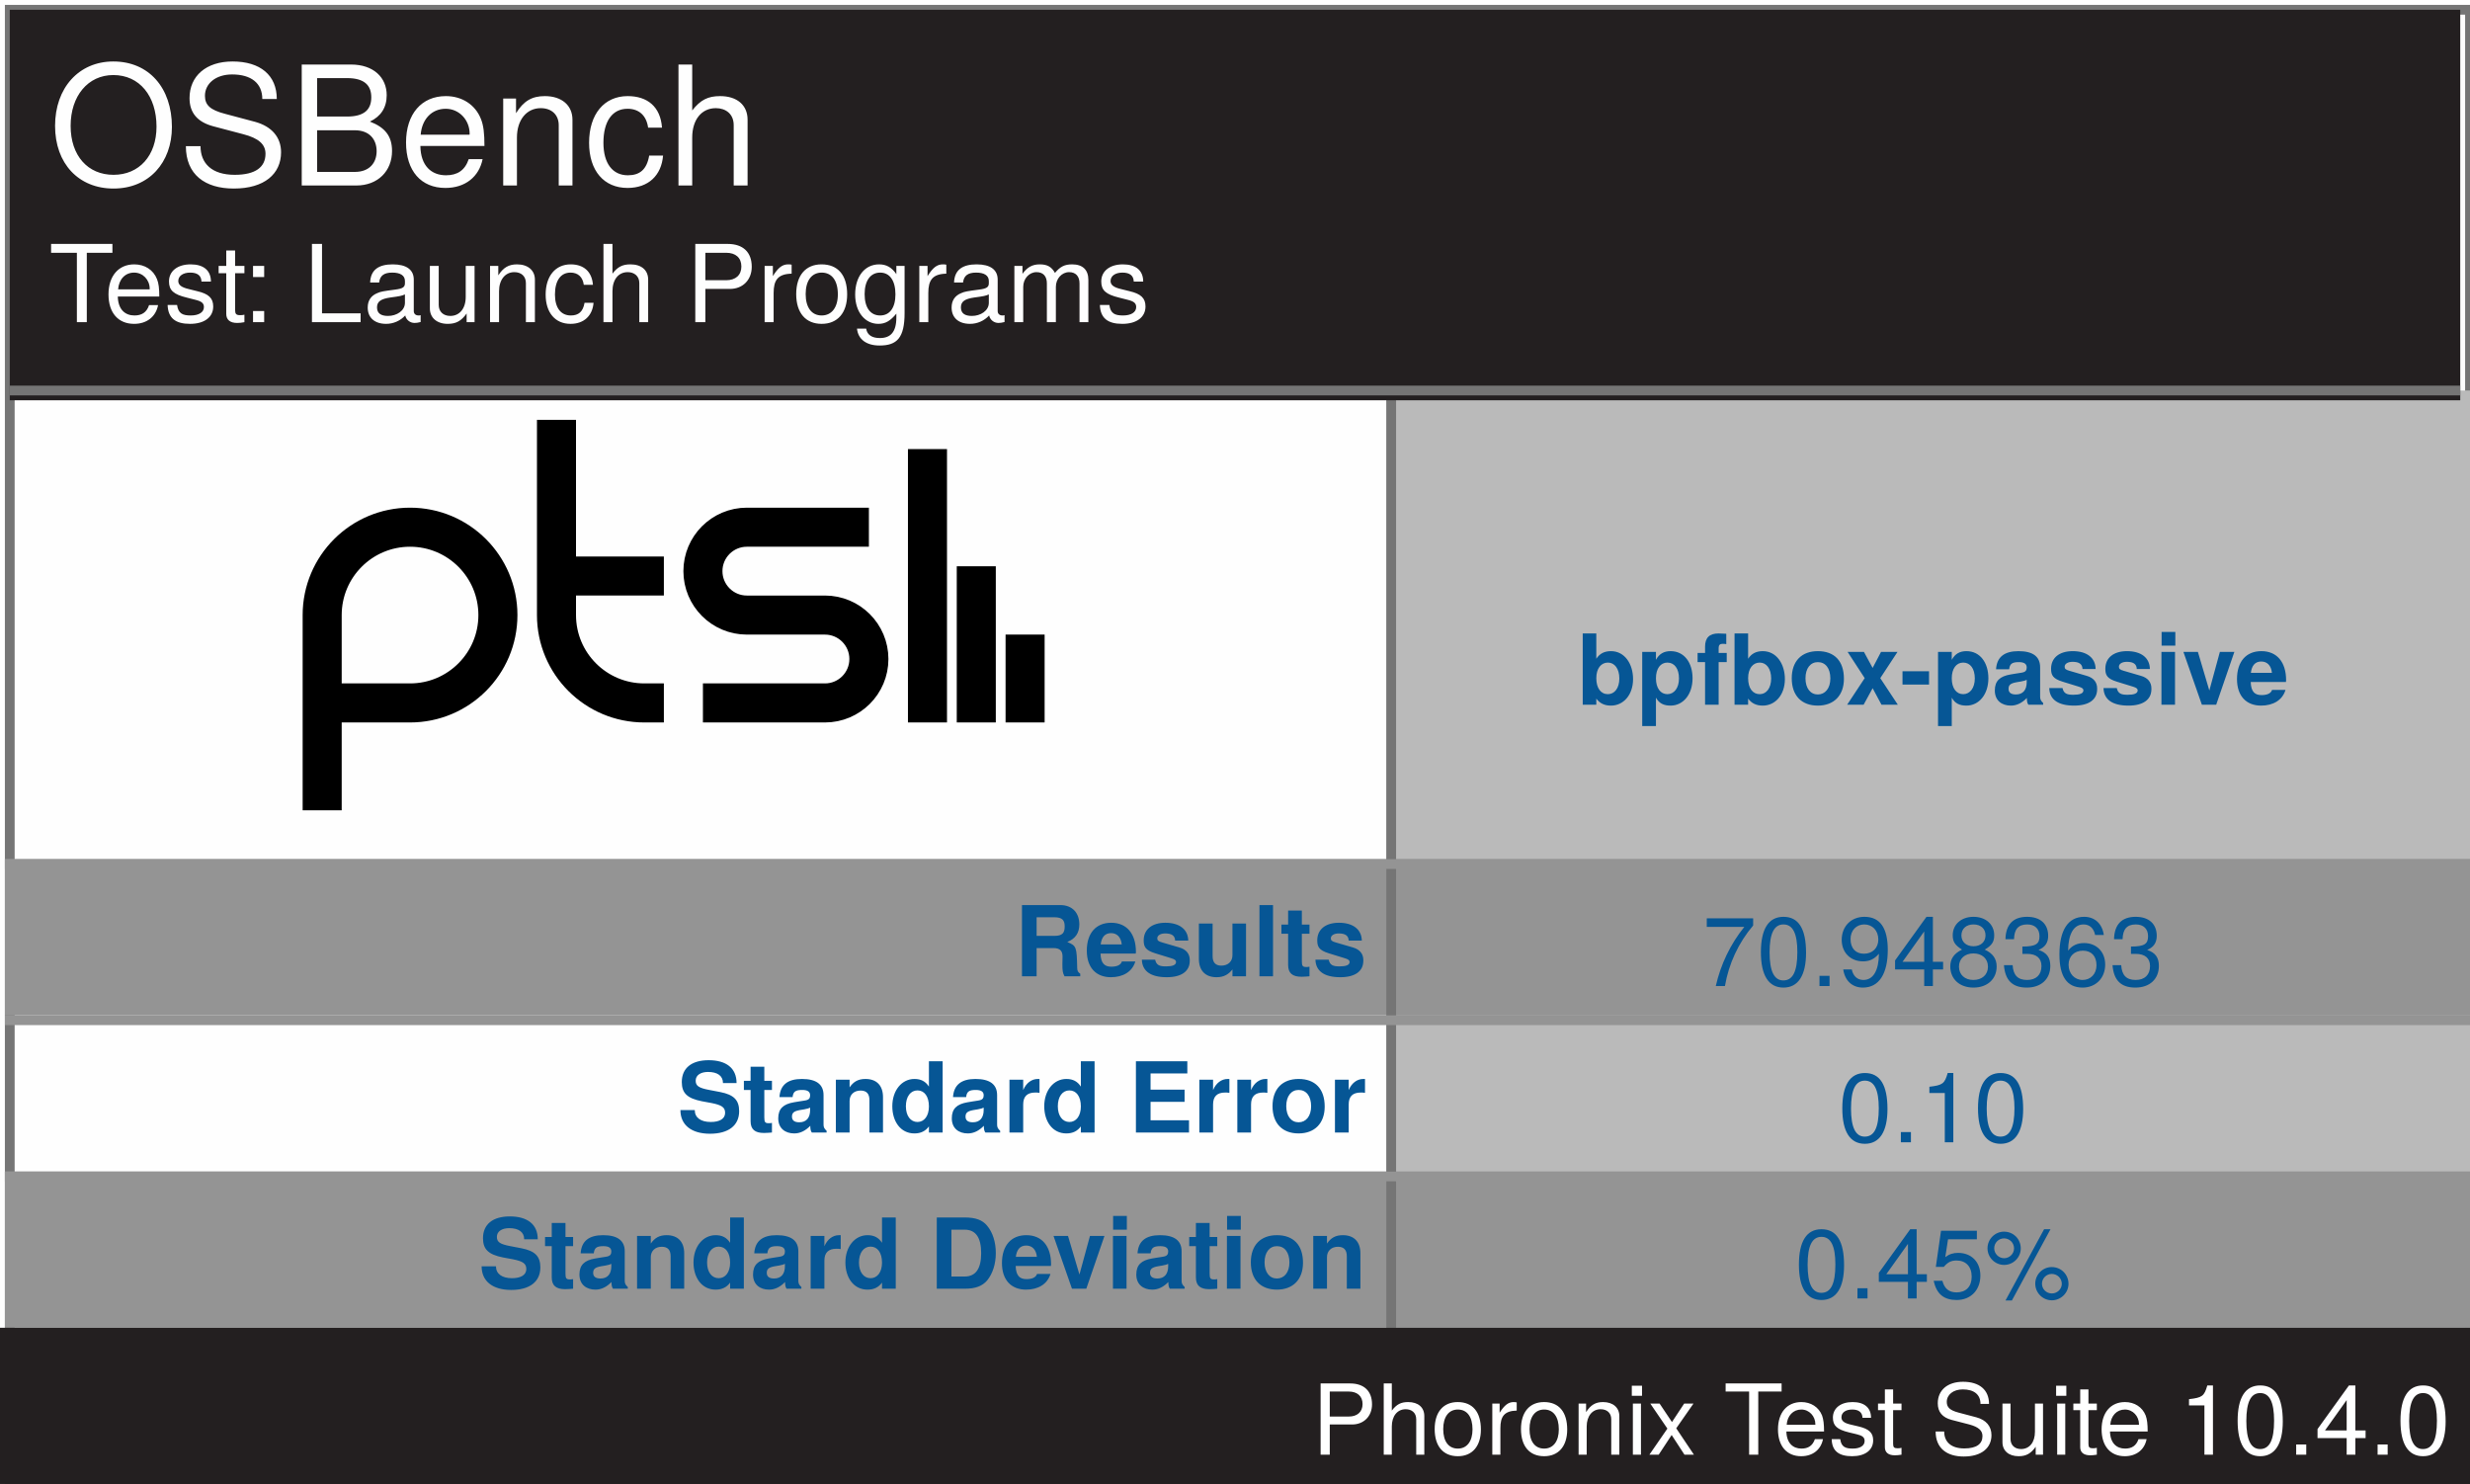
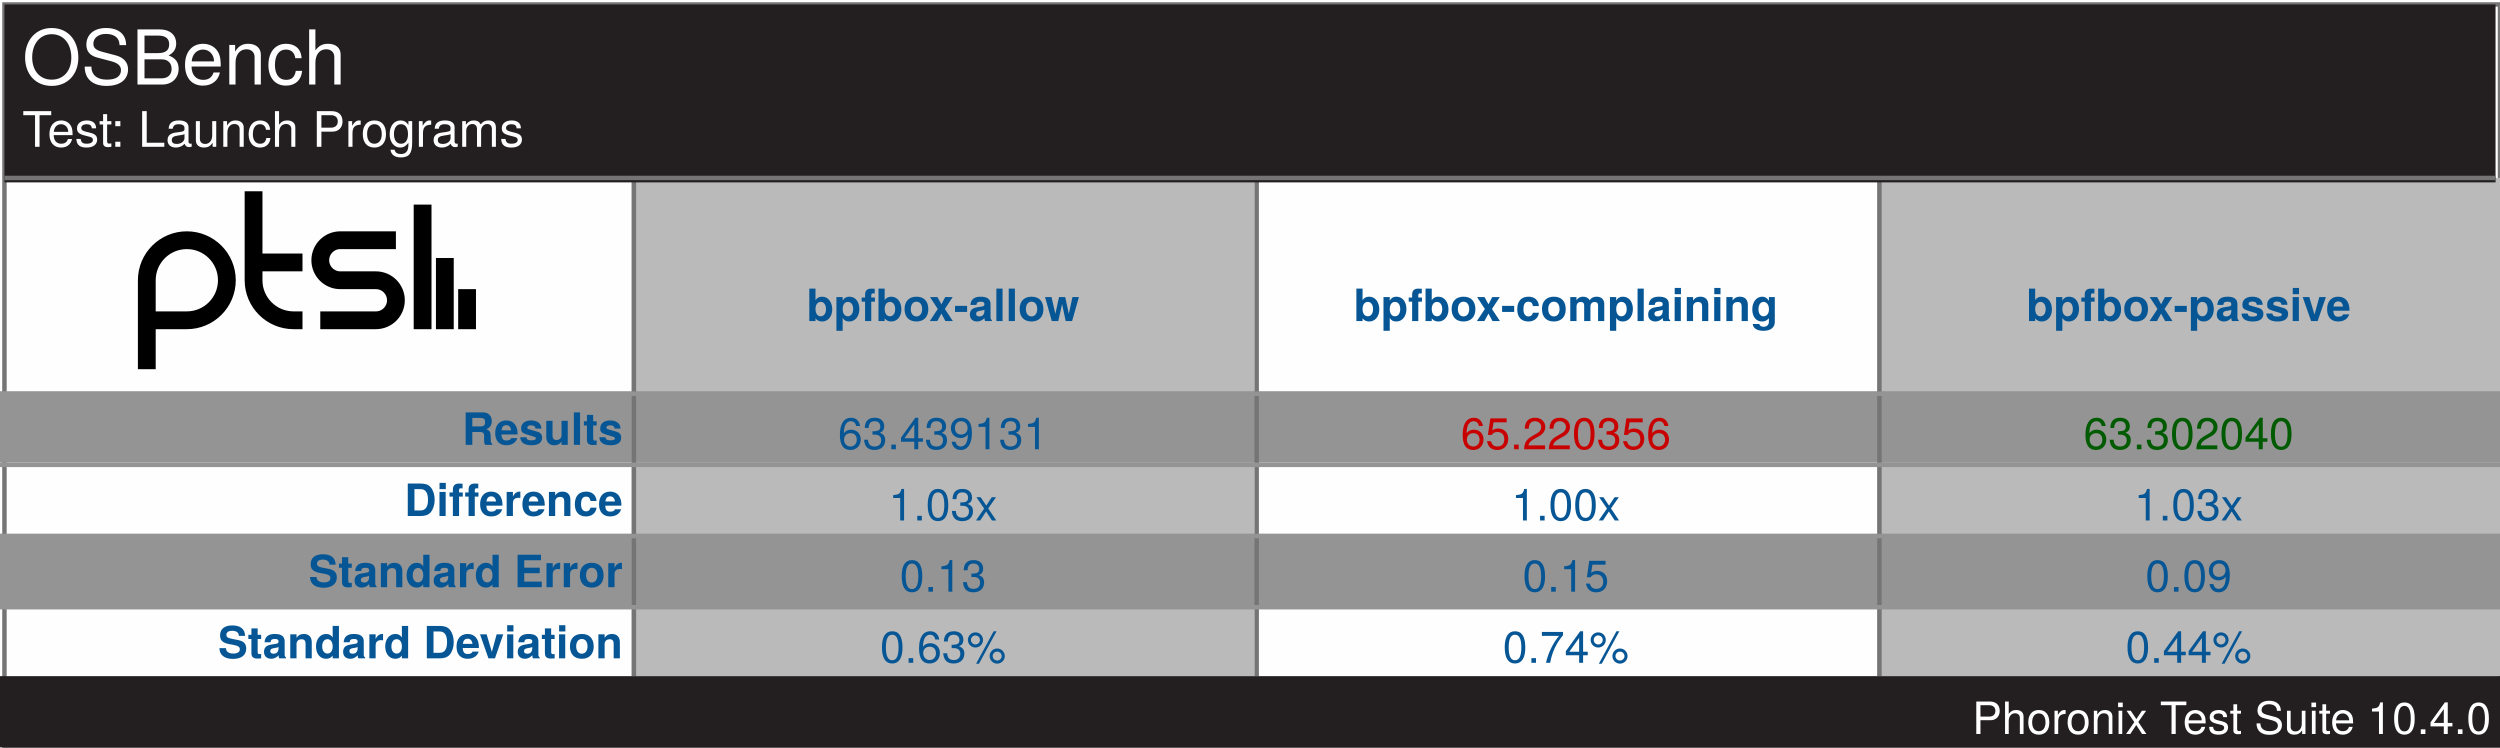
- <svg xmlns="http://www.w3.org/2000/svg" version="1.1" font-family="sans-serif, droid-sans, helvetica, verdana, tahoma" viewbox="0 0 253 152" width="253" height="152" preserveAspectRatio="xMinYMin meet">
-   <rect x="0" y="0" width="253" height="152" fill="#FEFEFE" />
-   <rect x="1" y="1" width="252" height="151" fill="#FEFEFE" stroke="#757575" stroke-width="1" />
+ <svg xmlns="http://www.w3.org/2000/svg" version="1.1" font-family="sans-serif, droid-sans, helvetica, verdana, tahoma" viewbox="0 0 562 168" width="562" height="168" preserveAspectRatio="xMinYMin meet">
+   <rect x="0" y="0" width="562" height="168" fill="#FEFEFE" />
+   <rect x="1" y="1" width="561" height="167" fill="#FEFEFE" stroke="#757575" stroke-width="1" />
  <path d="m74 22v9m-5-16v16m-5-28v28m-23-2h12.5c2.485 0 4.5-2.015 4.5-4.5s-2.015-4.5-4.5-4.5h-8c-2.485 0-4.5-2.015-4.5-4.5s2.015-4.5 4.5-4.5h12.5m-21 5h-11m11 13h-2c-4.971 0-9-4.029-9-9v-20m-24 40v-20c0-4.971 4.029-9 9-9 4.971 0 9 4.029 9 9s-4.029 9-9 9h-9" stroke="#000000" stroke-width="4" fill="none" transform="translate(31,43)" />
-   <line x1="142" y1="88" x2="253" y2="88" stroke="#BABABA" stroke-width="96" stroke-dasharray="111,111" />
-   <line x1="127" y1="88" x2="127" y2="136" stroke="#949494" stroke-width="253" stroke-dasharray="16,16" />
-   <line x1="142" y1="88" x2="253" y2="88" stroke="#757575" stroke-width="96" stroke-dasharray="1,110" />
-   <rect x="1" y="1" width="251" height="40" fill="#231f20" />
+   <line x1="142" y1="96" x2="562" y2="96" stroke="#BABABA" stroke-width="112" stroke-dasharray="140,140" />
+   <line x1="281" y1="88" x2="281" y2="152" stroke="#949494" stroke-width="562" stroke-dasharray="16,16" />
+   <line x1="142" y1="96" x2="562" y2="96" stroke="#757575" stroke-width="112" stroke-dasharray="1,139" />
+   <rect x="1" y="1" width="560" height="40" fill="#231f20" />
  <text x="5" y="19" font-size="17" fill="#FEFEFE" text-anchor="start">OSBench</text>
  <text x="5" y="33" font-size="11" fill="#FEFEFE" text-anchor="start">Test: Launch Programs</text>
-   <line x1="1" y1="40" x2="252" y2="40" stroke="#757575" stroke-width="1" />
+   <line x1="1" y1="40" x2="561" y2="40" stroke="#757575" stroke-width="1" />
  <g font-size="10" font-weight="bold" fill="#065695" text-anchor="end">
    <text x="140" y="100">Results</text>
-     <text x="140" y="116">Standard Error</text>
-     <text x="140" y="132">Standard Deviation</text>
+     <text x="140" y="116">Difference</text>
+     <text x="140" y="132">Standard Error</text>
+     <text x="140" y="148">Standard Deviation</text>
  </g>
  <g font-size="10" fill="#065695" font-weight="bold" text-anchor="middle" dominant-baseline="text-before-edge">
-     <text x="198" y="64">bpfbox-passive</text>
+     <text x="212" y="64">bpfbox-allow</text>
+     <text x="352" y="64">bpfbox-complaining</text>
+     <text x="492" y="64">bpfbox-passive</text>
  </g>
  <g fill="#BABABA" />
  <g text-anchor="middle" font-size="10" fill="#065695">
-     <text x="198" y="101">70.948363</text>
-     <text x="198" y="117">0.10</text>
-     <text x="198" y="133">0.45%</text>
+     <text x="212" y="101">63.439131</text>
+     <text x="212" y="117">1.03x</text>
+     <text x="212" y="133">0.13</text>
+     <text x="212" y="149">0.63%</text>
+     <text x="352" y="101" fill="#C80000">65.220356</text>
+     <text x="352" y="117">1.00x</text>
+     <text x="352" y="133">0.15</text>
+     <text x="352" y="149">0.74%</text>
+     <text x="492" y="101" fill="#005a00">63.302040</text>
+     <text x="492" y="117">1.03x</text>
+     <text x="492" y="133">0.09</text>
+     <text x="492" y="149">0.44%</text>
  </g>
-   <line x1="127" y1="88" x2="127" y2="136" stroke="#949494" stroke-width="253" stroke-dasharray="1,15" />
-   <rect x="0" y="136" width="253" height="16" fill="#231f20" />
-   <text x="251" y="149" font-size="10" fill="#FFFFFF" text-anchor="end">Phoronix Test Suite 10.4.0</text>
+   <line x1="281" y1="88" x2="281" y2="152" stroke="#949494" stroke-width="562" stroke-dasharray="1,15" />
+   <rect x="0" y="152" width="562" height="16" fill="#231f20" />
+   <text x="560" y="165" font-size="10" fill="#FFFFFF" text-anchor="end">Phoronix Test Suite 10.4.0</text>
</svg>
